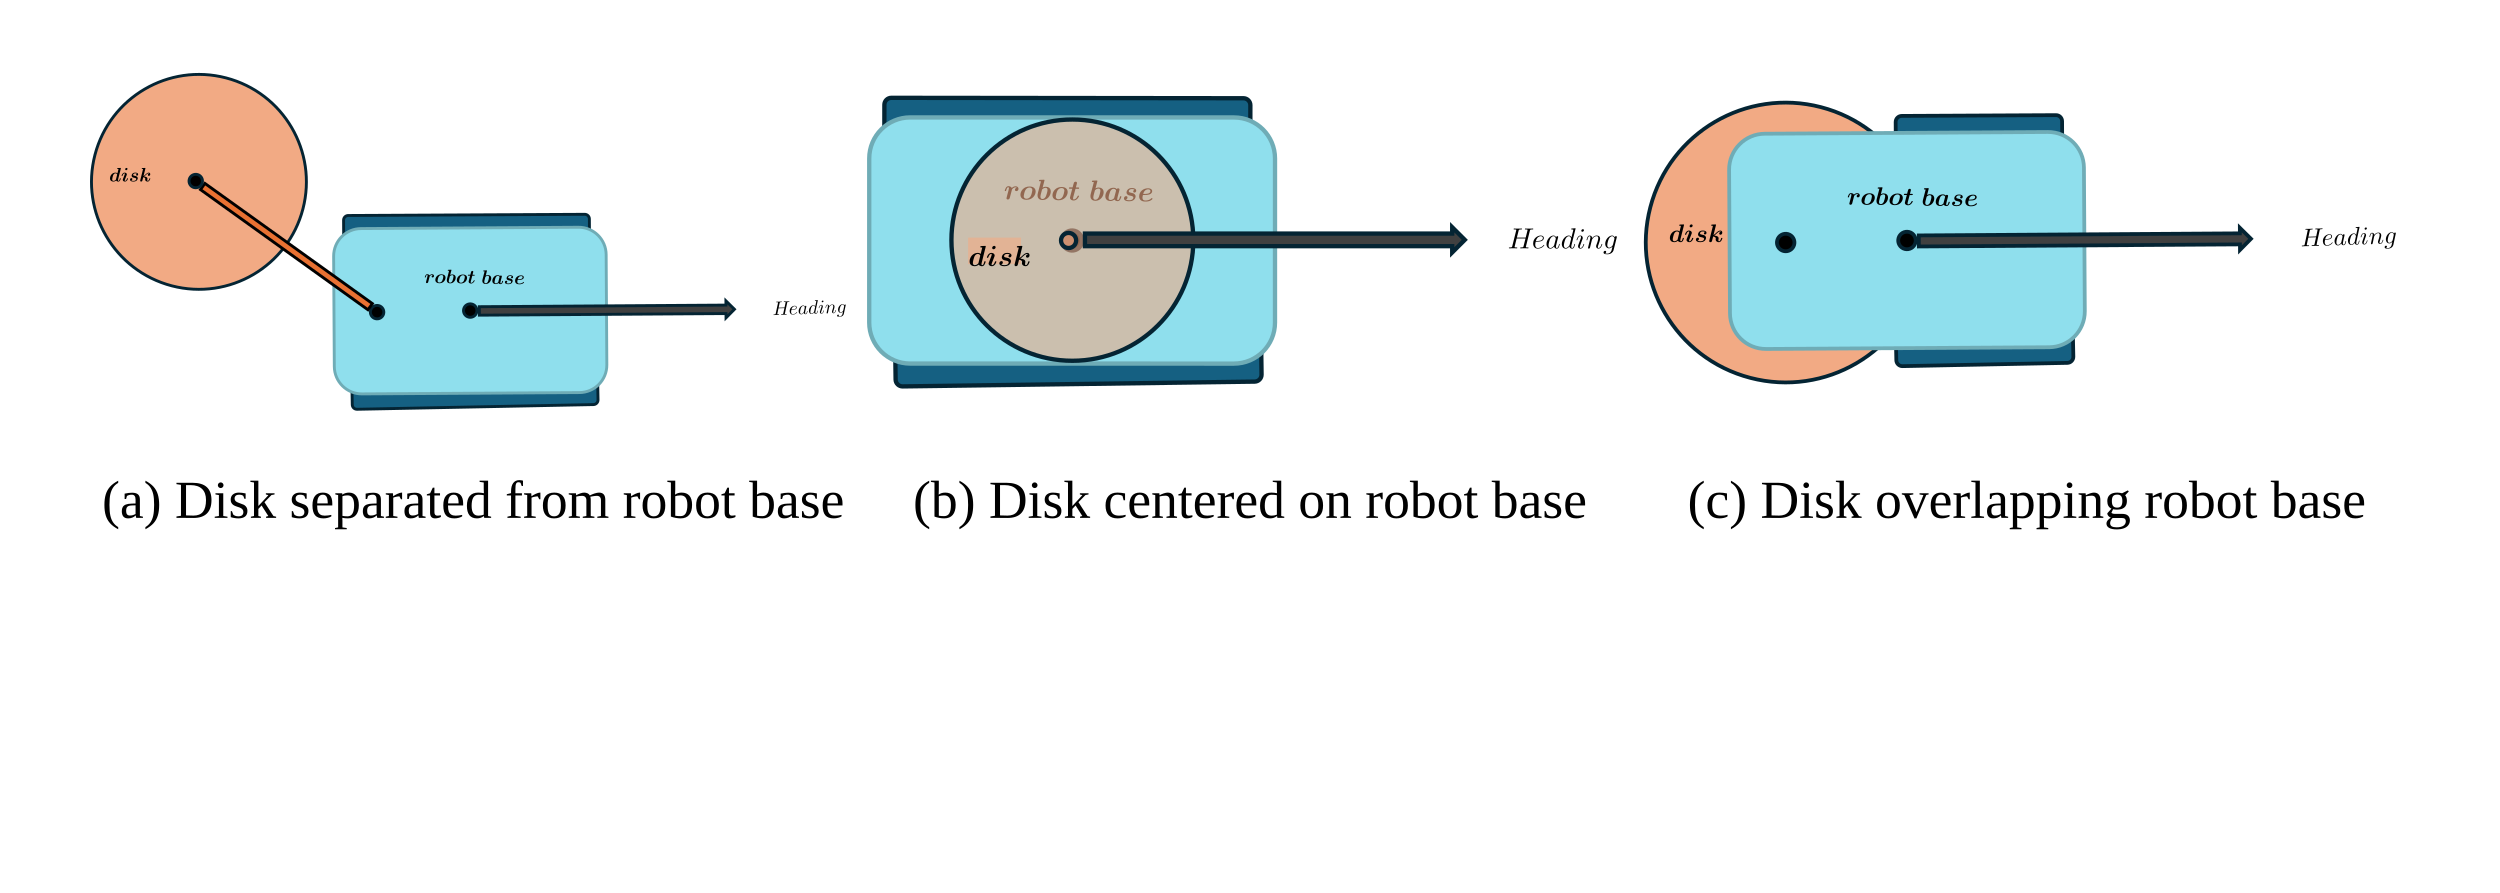
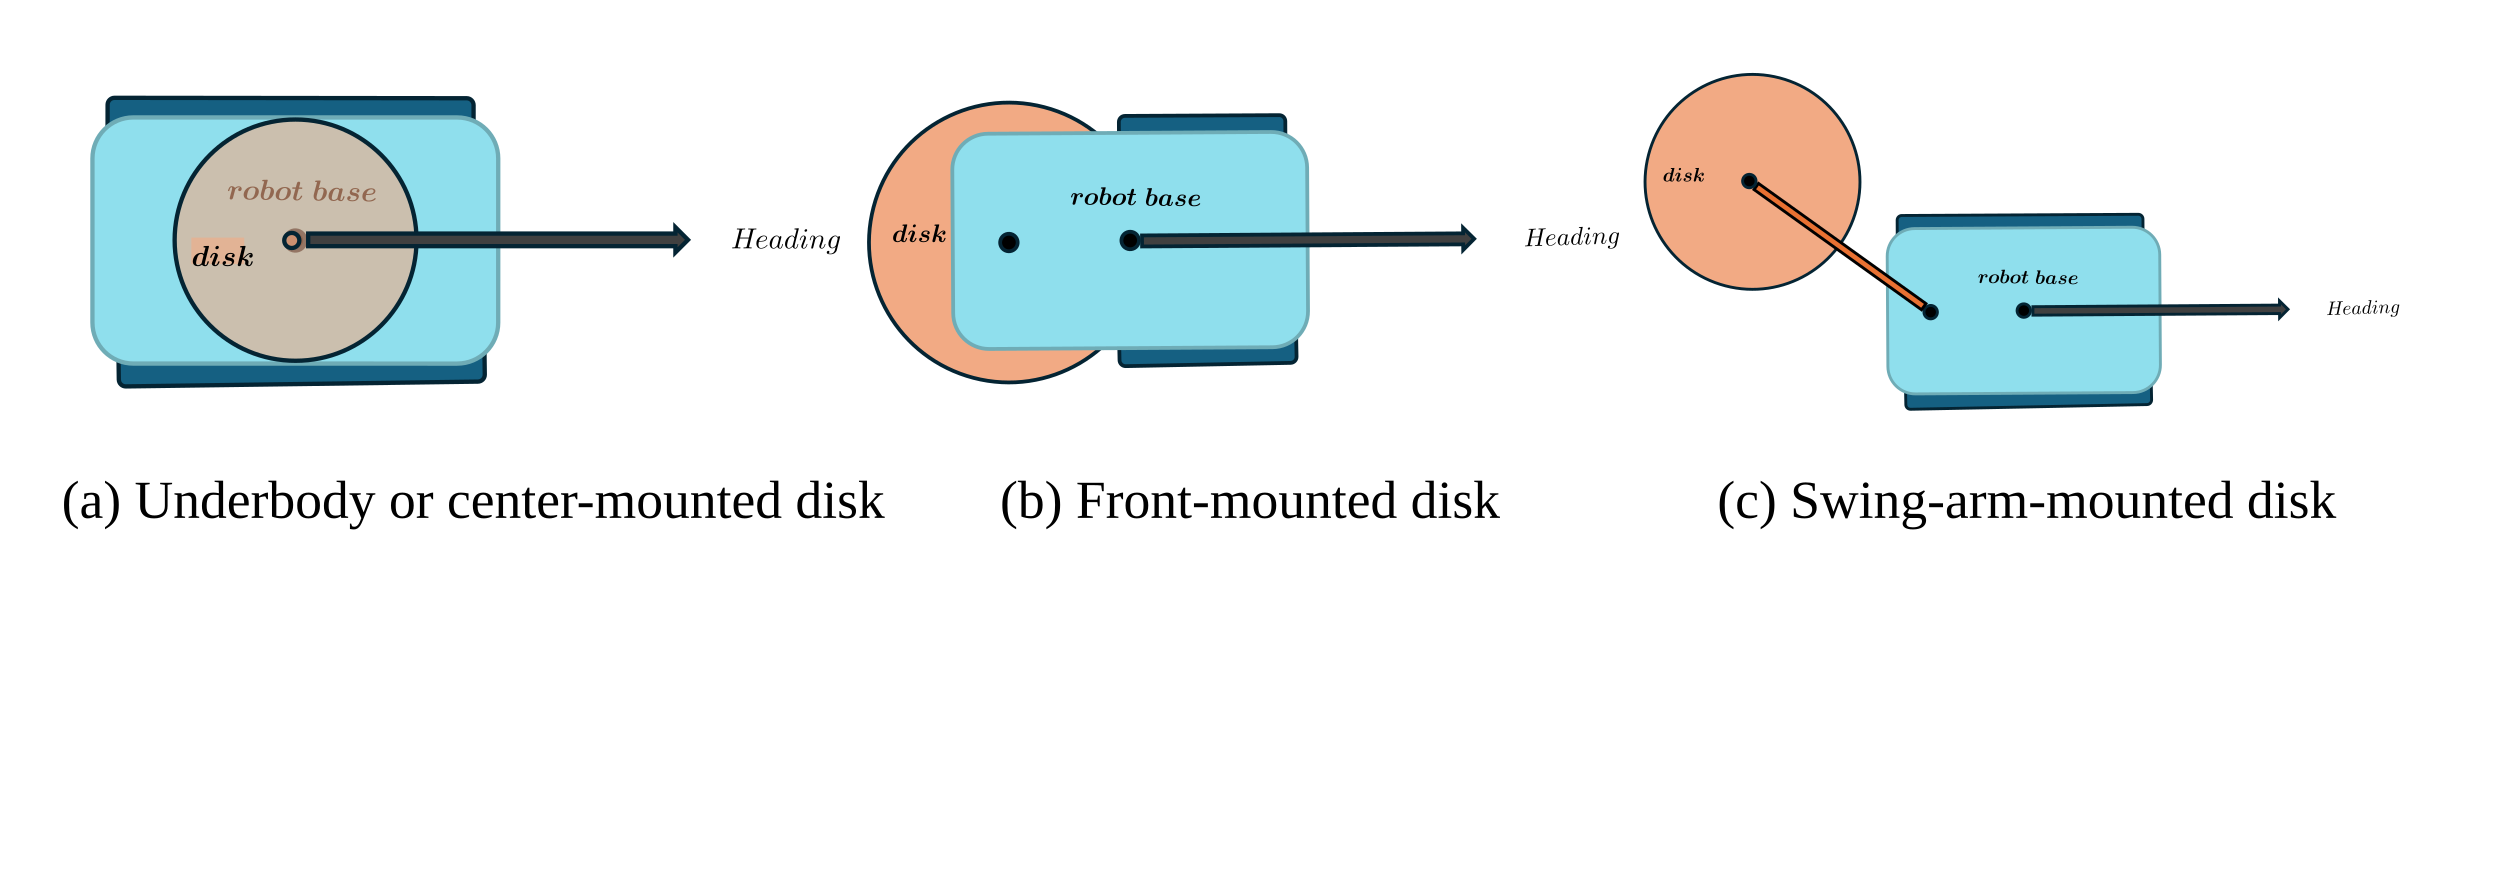
<svg xmlns="http://www.w3.org/2000/svg" width="140mm" height="50mm" viewBox="0 0 1400 500" role="img" aria-labelledby="title description">
  <style>
    .caption {
      fill: #000000;
      font-family: "Times New Roman", Cambria, serif;
      font-size: 30px;
      font-weight: 400;
      text-anchor: middle;
    }
  </style>
-   <g id="robot1" aria-label="robot1: original unmodified artwork" transform="translate(50 40) scale(0.2369146)">
+   <g id="robot1" aria-label="robot1: original unmodified artwork" transform="translate(920 40) scale(0.2369146)">
    <g transform="translate(-811 -476)">
      <g>
        <path d="M1431.75 1219.75C1431.63 1213.67 1436.46 1208.65 1442.54 1208.53L2001.42 1197.44C2007.5 1197.32 2012.52 1202.15 2012.64 1208.22L2013.52 1252.25C2013.64 1258.33 2008.81 1263.35 2002.73 1263.47L1443.85 1274.57C1437.77 1274.69 1432.75 1269.86 1432.63 1263.78Z" stroke="#042433" stroke-width="6.875" stroke-linecap="butt" stroke-linejoin="miter" stroke-miterlimit="8" stroke-opacity="1" fill="#156082" fill-rule="evenodd" fill-opacity="1" />
        <path d="M1412.09 827.615C1412.06 821.535 1416.97 816.582 1423.05 816.551L1982.03 813.729C1988.11 813.698 1993.06 818.602 1993.09 824.682L1993.32 868.714C1993.35 874.794 1988.44 879.747 1982.36 879.778L1423.38 882.6C1417.3 882.631 1412.35 877.727 1412.32 871.648Z" stroke="#042433" stroke-width="6.875" stroke-linecap="butt" stroke-linejoin="miter" stroke-miterlimit="8" stroke-opacity="1" fill="#156082" fill-rule="evenodd" fill-opacity="1" />
        <path d="M824.446 673.018C859.816 537.291 998.517 455.935 1134.24 491.305 1269.97 526.674 1351.33 665.375 1315.96 801.102 1280.59 936.829 1141.89 1018.19 1006.16 982.816 870.433 947.446 789.077 808.745 824.446 673.018Z" stroke="#042433" stroke-width="6.875" stroke-linecap="butt" stroke-linejoin="miter" stroke-miterlimit="8" stroke-opacity="1" fill="#F2AA84" fill-rule="evenodd" fill-opacity="1" />
        <path d="M1388.58 912.992C1388.36 877.021 1417.34 847.683 1453.32 847.464L1967.22 844.325C2003.19 844.105 2032.53 873.087 2032.75 909.058L2034.34 1169.57C2034.56 1205.54 2005.58 1234.88 1969.61 1235.1L1455.7 1238.24C1419.73 1238.46 1390.39 1209.48 1390.17 1173.51Z" stroke="#6FACB6" stroke-width="6.875" stroke-linecap="butt" stroke-linejoin="miter" stroke-miterlimit="8" stroke-opacity="1" fill="#8FDFED" fill-rule="evenodd" fill-opacity="1" />
        <path d="M1696.08 1037.27C1698.29 1028.78 1706.97 1023.68 1715.47 1025.9 1723.97 1028.11 1729.06 1036.79 1726.85 1045.29 1724.64 1053.79 1715.95 1058.88 1707.45 1056.67 1698.96 1054.46 1693.86 1045.77 1696.08 1037.27Z" stroke="#042433" stroke-width="6.875" stroke-linecap="butt" stroke-linejoin="miter" stroke-miterlimit="8" stroke-opacity="1" fill="#000000" fill-rule="evenodd" fill-opacity="1" />
        <path d="M1732.96 1032.11 2315.88 1028.33 2315.81 1018.31 2335.98 1038.22 2316.07 1058.38 2316.01 1048.36 1733.09 1052.15Z" stroke="#042433" stroke-width="6.875" stroke-linecap="butt" stroke-linejoin="miter" stroke-miterlimit="8" stroke-opacity="1" fill="#404040" fill-rule="evenodd" fill-opacity="1" />
        <path d="M1475.92 1040.98C1478.14 1032.48 1486.82 1027.39 1495.32 1029.6 1503.82 1031.81 1508.91 1040.5 1506.7 1049 1504.48 1057.5 1495.8 1062.59 1487.3 1060.37 1478.8 1058.16 1473.71 1049.48 1475.92 1040.98Z" stroke="#042433" stroke-width="6.875" stroke-linecap="butt" stroke-linejoin="miter" stroke-miterlimit="8" stroke-opacity="1" fill="#000000" fill-rule="evenodd" fill-opacity="1" />
        <path d="M1084.3 740.734 1480.15 1024.77 1469.68 1039.35 1073.83 755.319Z" stroke="#000000" stroke-width="6.875" stroke-linecap="butt" stroke-linejoin="miter" stroke-miterlimit="8" stroke-opacity="1" fill="#E97132" fill-rule="nonzero" fill-opacity="1" />
        <path d="M1047.28 731.089C1049.5 722.591 1058.18 717.497 1066.68 719.711 1075.18 721.926 1080.27 730.61 1078.06 739.108 1075.84 747.606 1067.16 752.7 1058.66 750.485 1050.16 748.271 1045.07 739.587 1047.28 731.089Z" stroke="#042433" stroke-width="6.875" stroke-linecap="butt" stroke-linejoin="miter" stroke-miterlimit="8" stroke-opacity="1" fill="#000000" fill-rule="evenodd" fill-opacity="1" />
        <text fill="#000000" fill-opacity="1" font-family="Cambria Math,Cambria Math_MSFontService,sans-serif" font-style="normal" font-variant="normal" font-weight="400" font-stretch="normal" font-size="46" text-anchor="start" direction="ltr" writing-mode="lr-tb" unicode-bidi="normal" text-decoration="none" transform="matrix(0.999433 -0.0336616 0.0336616 0.999433 2426.48 1052)">𝐻𝑒𝑎𝑑𝑖𝑛𝑔</text>
        <text fill="#000000" fill-opacity="1" font-family="Cambria Math,Cambria Math_MSFontService,sans-serif" font-style="normal" font-variant="normal" font-weight="400" font-stretch="normal" font-size="46" text-anchor="start" direction="ltr" writing-mode="lr-tb" unicode-bidi="normal" text-decoration="none" transform="matrix(0.999958 0.00912242 -0.00912242 0.999958 1602.44 976)">𝒓𝒐𝒃𝒐𝒕</text>
        <text fill="#000000" fill-opacity="1" font-family="Cambria Math,Cambria Math_MSFontService,sans-serif" font-style="normal" font-variant="normal" font-weight="400" font-stretch="normal" font-size="46" text-anchor="start" direction="ltr" writing-mode="lr-tb" unicode-bidi="normal" text-decoration="none" transform="matrix(0.999958 0.00912242 -0.00912242 0.999958 1727.33 977)"> </text>
        <text fill="#000000" fill-opacity="1" font-family="Cambria Math,Cambria Math_MSFontService,sans-serif" font-style="normal" font-variant="normal" font-weight="400" font-stretch="normal" font-size="46" text-anchor="start" direction="ltr" writing-mode="lr-tb" unicode-bidi="normal" text-decoration="none" transform="matrix(0.999958 0.00912242 -0.00912242 0.999958 1737.64 978)">𝒃𝒂𝒔𝒆</text>
        <text fill="#000000" fill-opacity="1" font-family="Cambria Math,Cambria Math_MSFontService,sans-serif" font-style="normal" font-variant="normal" font-weight="400" font-stretch="normal" font-size="46" text-anchor="start" direction="ltr" writing-mode="lr-tb" unicode-bidi="normal" text-decoration="none" transform="matrix(1 0 0 1 857.897 736)">𝒅𝒊𝒔𝒌</text>
      </g>
    </g>
  </g>
-   <g id="robot2" aria-label="robot2: original unmodified artwork" transform="translate(485 53) scale(0.3527482)">
+   <g id="robot2" aria-label="robot2: original unmodified artwork" transform="translate(50 53) scale(0.3527482)">
    <g transform="translate(-1407 -802)">
      <g>
        <path d="M1453.29 1210.3C1453.21 1204.23 1458.07 1199.23 1464.15 1199.15L2023.09 1191.52C2029.17 1191.44 2034.16 1196.3 2034.25 1202.38L2034.85 1246.41C2034.93 1252.49 2030.07 1257.48 2023.99 1257.57L1465.05 1265.19C1458.97 1265.27 1453.98 1260.41 1453.89 1254.33Z" stroke="#042433" stroke-width="6.875" stroke-linecap="butt" stroke-linejoin="miter" stroke-miterlimit="8" stroke-opacity="1" fill="#156082" fill-rule="evenodd" fill-opacity="1" />
        <path d="M1436.07 818.051C1436.08 811.971 1441.01 807.049 1447.09 807.056L2006.08 807.703C2012.16 807.71 2017.08 812.645 2017.08 818.724L2017.03 862.757C2017.02 868.837 2012.08 873.76 2006 873.753L1447.02 873.105C1440.94 873.098 1436.01 868.164 1436.02 862.084Z" stroke="#042433" stroke-width="6.875" stroke-linecap="butt" stroke-linejoin="miter" stroke-miterlimit="8" stroke-opacity="1" fill="#156082" fill-rule="evenodd" fill-opacity="1" />
        <path d="M1412.03 903.281C1412.03 867.31 1441.2 838.152 1477.17 838.156L1991.09 838.207C2027.06 838.21 2056.21 867.374 2056.21 903.345L2056.18 1163.86C2056.18 1199.84 2027.02 1228.99 1991.05 1228.99L1477.13 1228.94C1441.16 1228.93 1412 1199.77 1412 1163.8Z" stroke="#6FACB6" stroke-width="6.875" stroke-linecap="butt" stroke-linejoin="miter" stroke-miterlimit="8" stroke-opacity="1" fill="#8FDFED" fill-rule="evenodd" fill-opacity="1" />
        <path d="M1718.75 1029.47C1721.01 1020.98 1729.73 1015.94 1738.21 1018.21 1746.7 1020.48 1751.74 1029.19 1749.47 1037.68 1747.2 1046.16 1738.49 1051.2 1730 1048.94 1721.52 1046.67 1716.48 1037.95 1718.75 1029.47Z" stroke="#042433" stroke-width="6.875" stroke-linecap="butt" stroke-linejoin="miter" stroke-miterlimit="8" stroke-opacity="1" fill="#000000" fill-rule="evenodd" fill-opacity="1" />
        <text fill="#000000" fill-opacity="1" font-family="Cambria Math,Cambria Math_MSFontService,sans-serif" font-style="normal" font-variant="normal" font-weight="400" font-stretch="normal" font-size="46" text-anchor="start" direction="ltr" writing-mode="lr-tb" unicode-bidi="normal" text-decoration="none" transform="matrix(0.999882 0.0153295 -0.0153295 0.999882 1625.49 968)">𝒓𝒐𝒃𝒐𝒕</text>
        <text fill="#000000" fill-opacity="1" font-family="Cambria Math,Cambria Math_MSFontService,sans-serif" font-style="normal" font-variant="normal" font-weight="400" font-stretch="normal" font-size="46" text-anchor="start" direction="ltr" writing-mode="lr-tb" unicode-bidi="normal" text-decoration="none" transform="matrix(0.999882 0.0153295 -0.0153295 0.999882 1750.37 970)"> </text>
        <text fill="#000000" fill-opacity="1" font-family="Cambria Math,Cambria Math_MSFontService,sans-serif" font-style="normal" font-variant="normal" font-weight="400" font-stretch="normal" font-size="46" text-anchor="start" direction="ltr" writing-mode="lr-tb" unicode-bidi="normal" text-decoration="none" transform="matrix(0.999882 0.0153295 -0.0153295 0.999882 1760.68 970)">𝒃𝒂𝒔𝒆</text>
        <path d="M1542.5 1033C1542.5 927.237 1628.46 841.5 1734.5 841.5 1840.54 841.5 1926.5 927.237 1926.5 1033 1926.5 1138.76 1840.54 1224.5 1734.5 1224.5 1628.46 1224.5 1542.5 1138.76 1542.5 1033Z" stroke="#042433" stroke-width="6.875" stroke-linecap="butt" stroke-linejoin="miter" stroke-miterlimit="8" stroke-opacity="1" fill="#F2AA84" fill-rule="evenodd" fill-opacity="0.604" />
        <path d="M1716.5 1033.5C1716.5 1026.87 1721.87 1021.5 1728.5 1021.5 1735.13 1021.5 1740.5 1026.87 1740.5 1033.5 1740.5 1040.13 1735.13 1045.5 1728.5 1045.5 1721.87 1045.5 1716.5 1040.13 1716.5 1033.5Z" stroke="#042433" stroke-width="6.875" stroke-linecap="butt" stroke-linejoin="miter" stroke-miterlimit="8" stroke-opacity="1" fill="#F2AA84" fill-rule="evenodd" fill-opacity="0.604" />
        <rect x="1569" y="1029" width="84" height="42" fill="#F2AA84" fill-opacity="0.604" />
        <text fill="#000000" fill-opacity="1" font-family="Cambria Math,Cambria Math_MSFontService,sans-serif" font-style="normal" font-variant="normal" font-weight="400" font-stretch="normal" font-size="46" text-anchor="start" direction="ltr" writing-mode="lr-tb" unicode-bidi="normal" text-decoration="none" transform="matrix(1 0 0 1 1569.28 1074)">𝒅𝒊𝒔𝒌</text>
        <path d="M1754.5 1022.5 2337.5 1022.5 2337.5 1012.5 2357.5 1032.5 2337.5 1052.5 2337.5 1042.5 1754.5 1042.5Z" stroke="#042433" stroke-width="6.875" stroke-linecap="butt" stroke-linejoin="miter" stroke-miterlimit="8" stroke-opacity="1" fill="#404040" fill-rule="evenodd" fill-opacity="1" />
        <text fill="#000000" fill-opacity="1" font-family="Cambria Math,Cambria Math_MSFontService,sans-serif" font-style="normal" font-variant="normal" font-weight="400" font-stretch="normal" font-size="46" text-anchor="start" direction="ltr" writing-mode="lr-tb" unicode-bidi="normal" text-decoration="none" transform="matrix(1 0 0 1 2425.68 1046)">𝐻𝑒𝑎𝑑𝑖𝑛𝑔</text>
      </g>
    </g>
  </g>
-   <g id="robot3" aria-label="robot3: original unmodified artwork" transform="translate(920 55) scale(0.3084648)">
+   <g id="robot3" aria-label="robot3: original unmodified artwork" transform="translate(485 55) scale(0.3084648)">
    <g transform="translate(-1232 -783)">
      <g>
        <path d="M1245.55 980.945C1280.92 845.218 1419.62 763.862 1555.35 799.232 1691.08 834.601 1772.43 973.302 1737.07 1109.03 1701.7 1244.76 1562.99 1326.11 1427.27 1290.74 1291.54 1255.37 1210.18 1116.67 1245.55 980.945Z" stroke="#042433" stroke-width="6.875" stroke-linecap="butt" stroke-linejoin="miter" stroke-miterlimit="8" stroke-opacity="1" fill="#F2AA84" fill-rule="evenodd" fill-opacity="1" />
        <path d="M1468.39 1039.02C1470.61 1030.52 1479.29 1025.42 1487.79 1027.64 1496.29 1029.85 1501.38 1038.54 1499.17 1047.04 1496.95 1055.53 1488.27 1060.63 1479.77 1058.41 1471.27 1056.2 1466.18 1047.51 1468.39 1039.02Z" stroke="#042433" stroke-width="6.875" stroke-linecap="butt" stroke-linejoin="miter" stroke-miterlimit="8" stroke-opacity="1" fill="#000000" fill-rule="evenodd" fill-opacity="1" />
        <text fill="#000000" fill-opacity="1" font-family="Cambria Math,Cambria Math_MSFontService,sans-serif" font-style="normal" font-variant="normal" font-weight="400" font-stretch="normal" font-size="46" text-anchor="start" direction="ltr" writing-mode="lr-tb" unicode-bidi="normal" text-decoration="none" transform="matrix(1 0 0 1 1279 1044)">𝒅𝒊𝒔𝒌</text>
        <path d="M1691.26 1214.6C1691.14 1208.52 1695.97 1203.5 1702.05 1203.38L2001.42 1197.44C2007.5 1197.32 2012.52 1202.15 2012.64 1208.22L2013.52 1252.25C2013.64 1258.33 2008.81 1263.35 2002.73 1263.47L1703.36 1269.41C1697.28 1269.54 1692.26 1264.71 1692.14 1258.63Z" stroke="#042433" stroke-width="6.875" stroke-linecap="butt" stroke-linejoin="miter" stroke-miterlimit="8" stroke-opacity="1" fill="#156082" fill-rule="evenodd" fill-opacity="1" />
        <path d="M1690.95 826.207C1690.92 820.128 1695.83 815.174 1701.91 815.143L1982.03 813.729C1988.11 813.698 1993.06 818.602 1993.09 824.682L1993.31 868.714C1993.35 874.794 1988.44 879.747 1982.36 879.778L1702.24 881.193C1696.16 881.223 1691.21 876.319 1691.18 870.24Z" stroke="#042433" stroke-width="6.875" stroke-linecap="butt" stroke-linejoin="miter" stroke-miterlimit="8" stroke-opacity="1" fill="#156082" fill-rule="evenodd" fill-opacity="1" />
        <path d="M1388.58 912.992C1388.36 877.021 1417.34 847.683 1453.32 847.464L1967.22 844.325C2003.19 844.105 2032.53 873.087 2032.75 909.058L2034.34 1169.57C2034.56 1205.54 2005.58 1234.88 1969.61 1235.1L1455.7 1238.24C1419.73 1238.46 1390.39 1209.48 1390.17 1173.51Z" stroke="#6FACB6" stroke-width="6.875" stroke-linecap="butt" stroke-linejoin="miter" stroke-miterlimit="8" stroke-opacity="1" fill="#8FDFED" fill-rule="evenodd" fill-opacity="1" />
        <path d="M1696.08 1037.27C1698.29 1028.78 1706.97 1023.68 1715.47 1025.9 1723.97 1028.11 1729.06 1036.79 1726.85 1045.29 1724.64 1053.79 1715.95 1058.88 1707.45 1056.67 1698.96 1054.46 1693.86 1045.77 1696.08 1037.27Z" stroke="#042433" stroke-width="6.875" stroke-linecap="butt" stroke-linejoin="miter" stroke-miterlimit="8" stroke-opacity="1" fill="#000000" fill-rule="evenodd" fill-opacity="1" />
        <path d="M1732.96 1032.11 2315.88 1028.33 2315.81 1018.31 2335.98 1038.22 2316.07 1058.38 2316.01 1048.36 1733.09 1052.15Z" stroke="#042433" stroke-width="6.875" stroke-linecap="butt" stroke-linejoin="miter" stroke-miterlimit="8" stroke-opacity="1" fill="#404040" fill-rule="evenodd" fill-opacity="1" />
        <path d="M1475.92 1040.98C1478.14 1032.48 1486.82 1027.39 1495.32 1029.6 1503.82 1031.81 1508.91 1040.5 1506.7 1049 1504.48 1057.5 1495.8 1062.59 1487.3 1060.37 1478.8 1058.16 1473.71 1049.48 1475.92 1040.98Z" stroke="#042433" stroke-width="6.875" stroke-linecap="butt" stroke-linejoin="miter" stroke-miterlimit="8" stroke-opacity="1" fill="#000000" fill-rule="evenodd" fill-opacity="1" />
        <text fill="#000000" fill-opacity="1" font-family="Cambria Math,Cambria Math_MSFontService,sans-serif" font-style="normal" font-variant="normal" font-weight="400" font-stretch="normal" font-size="46" text-anchor="start" direction="ltr" writing-mode="lr-tb" unicode-bidi="normal" text-decoration="none" transform="matrix(0.999433 -0.0336616 0.0336616 0.999433 2426.48 1052)">𝐻𝑒𝑎𝑑𝑖𝑛𝑔</text>
        <text fill="#000000" fill-opacity="1" font-family="Cambria Math,Cambria Math_MSFontService,sans-serif" font-style="normal" font-variant="normal" font-weight="400" font-stretch="normal" font-size="46" text-anchor="start" direction="ltr" writing-mode="lr-tb" unicode-bidi="normal" text-decoration="none" transform="matrix(0.999958 0.00912242 -0.00912242 0.999958 1602.44 976)">𝒓𝒐𝒃𝒐𝒕</text>
        <text fill="#000000" fill-opacity="1" font-family="Cambria Math,Cambria Math_MSFontService,sans-serif" font-style="normal" font-variant="normal" font-weight="400" font-stretch="normal" font-size="46" text-anchor="start" direction="ltr" writing-mode="lr-tb" unicode-bidi="normal" text-decoration="none" transform="matrix(0.999958 0.00912242 -0.00912242 0.999958 1727.33 977)"> </text>
        <text fill="#000000" fill-opacity="1" font-family="Cambria Math,Cambria Math_MSFontService,sans-serif" font-style="normal" font-variant="normal" font-weight="400" font-stretch="normal" font-size="46" text-anchor="start" direction="ltr" writing-mode="lr-tb" unicode-bidi="normal" text-decoration="none" transform="matrix(0.999958 0.00912242 -0.00912242 0.999958 1737.64 978)">𝒃𝒂𝒔𝒆</text>
      </g>
    </g>
  </g>
-   <text id="robot1-caption" x="265" y="290" class="caption">(a) Disk separated from robot base</text>
-   <text id="robot2-caption" x="700" y="290" class="caption">(b) Disk centered on robot base</text>
-   <text id="robot3-caption" x="1135" y="290" class="caption">(c) Disk overlapping robot base</text>
+   <text id="robot1-caption" x="265" y="290" class="caption">(a) Underbody or center-mounted disk</text>
+   <text id="robot2-caption" x="700" y="290" class="caption">(b) Front-mounted disk</text>
+   <text id="robot3-caption" x="1135" y="290" class="caption">(c) Swing-arm-mounted disk</text>
</svg>
